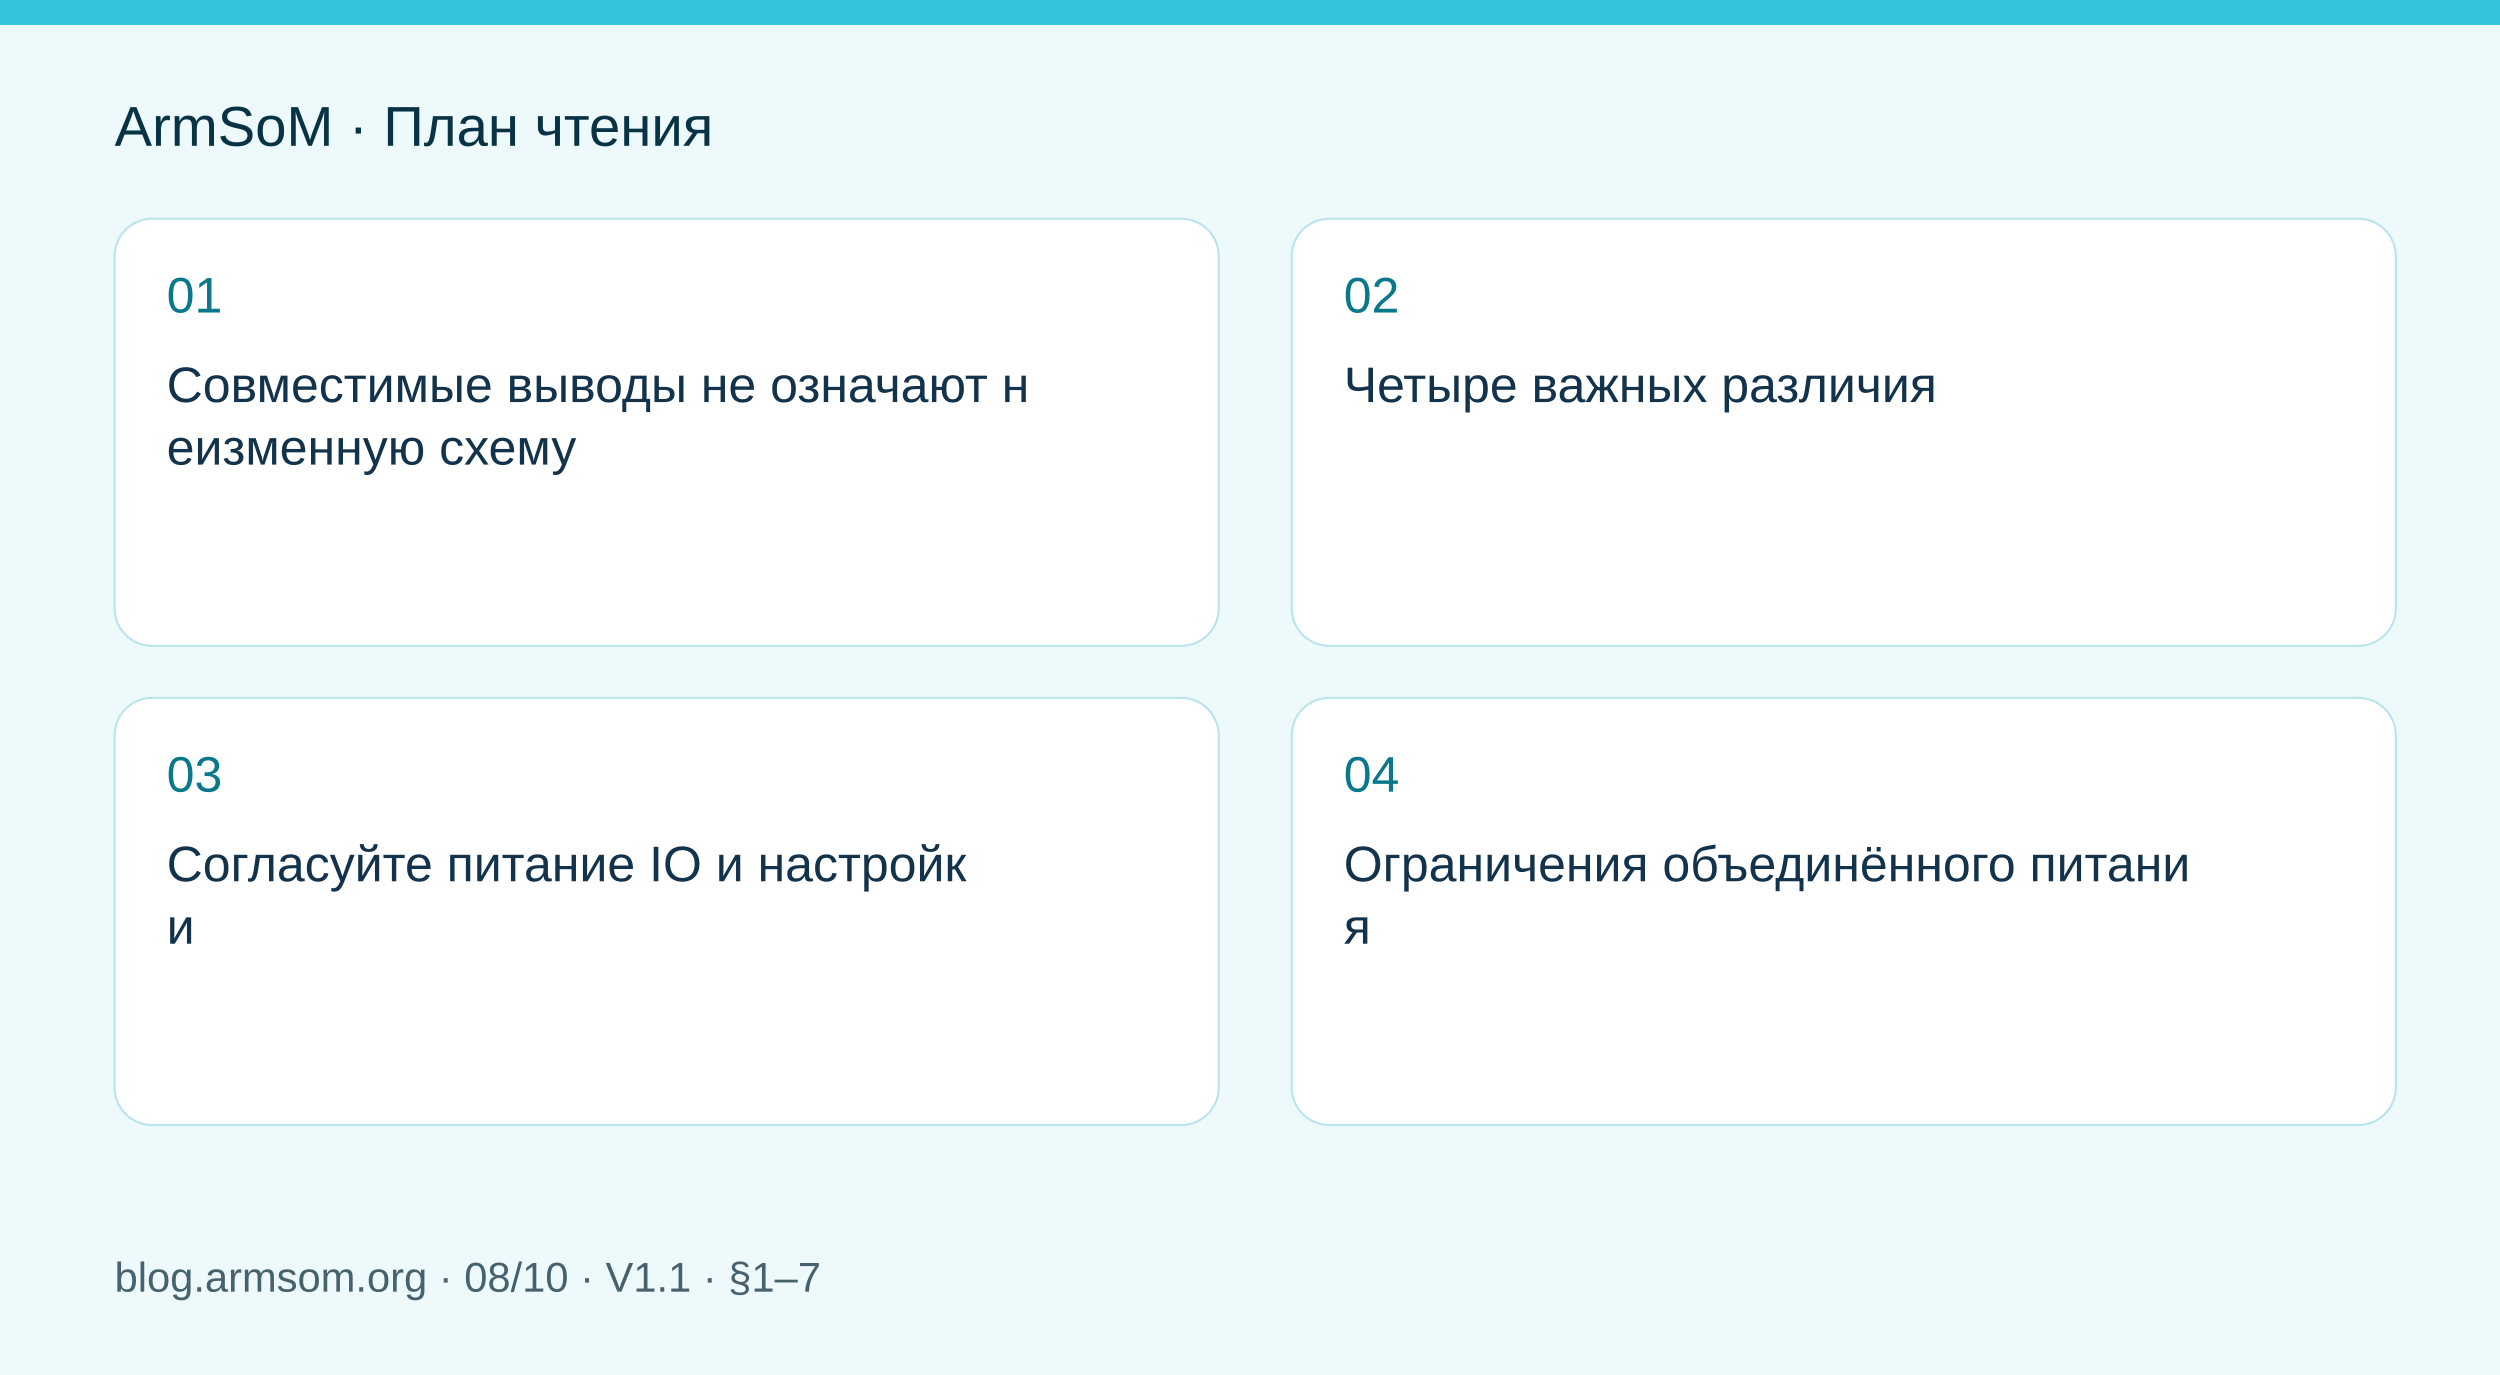
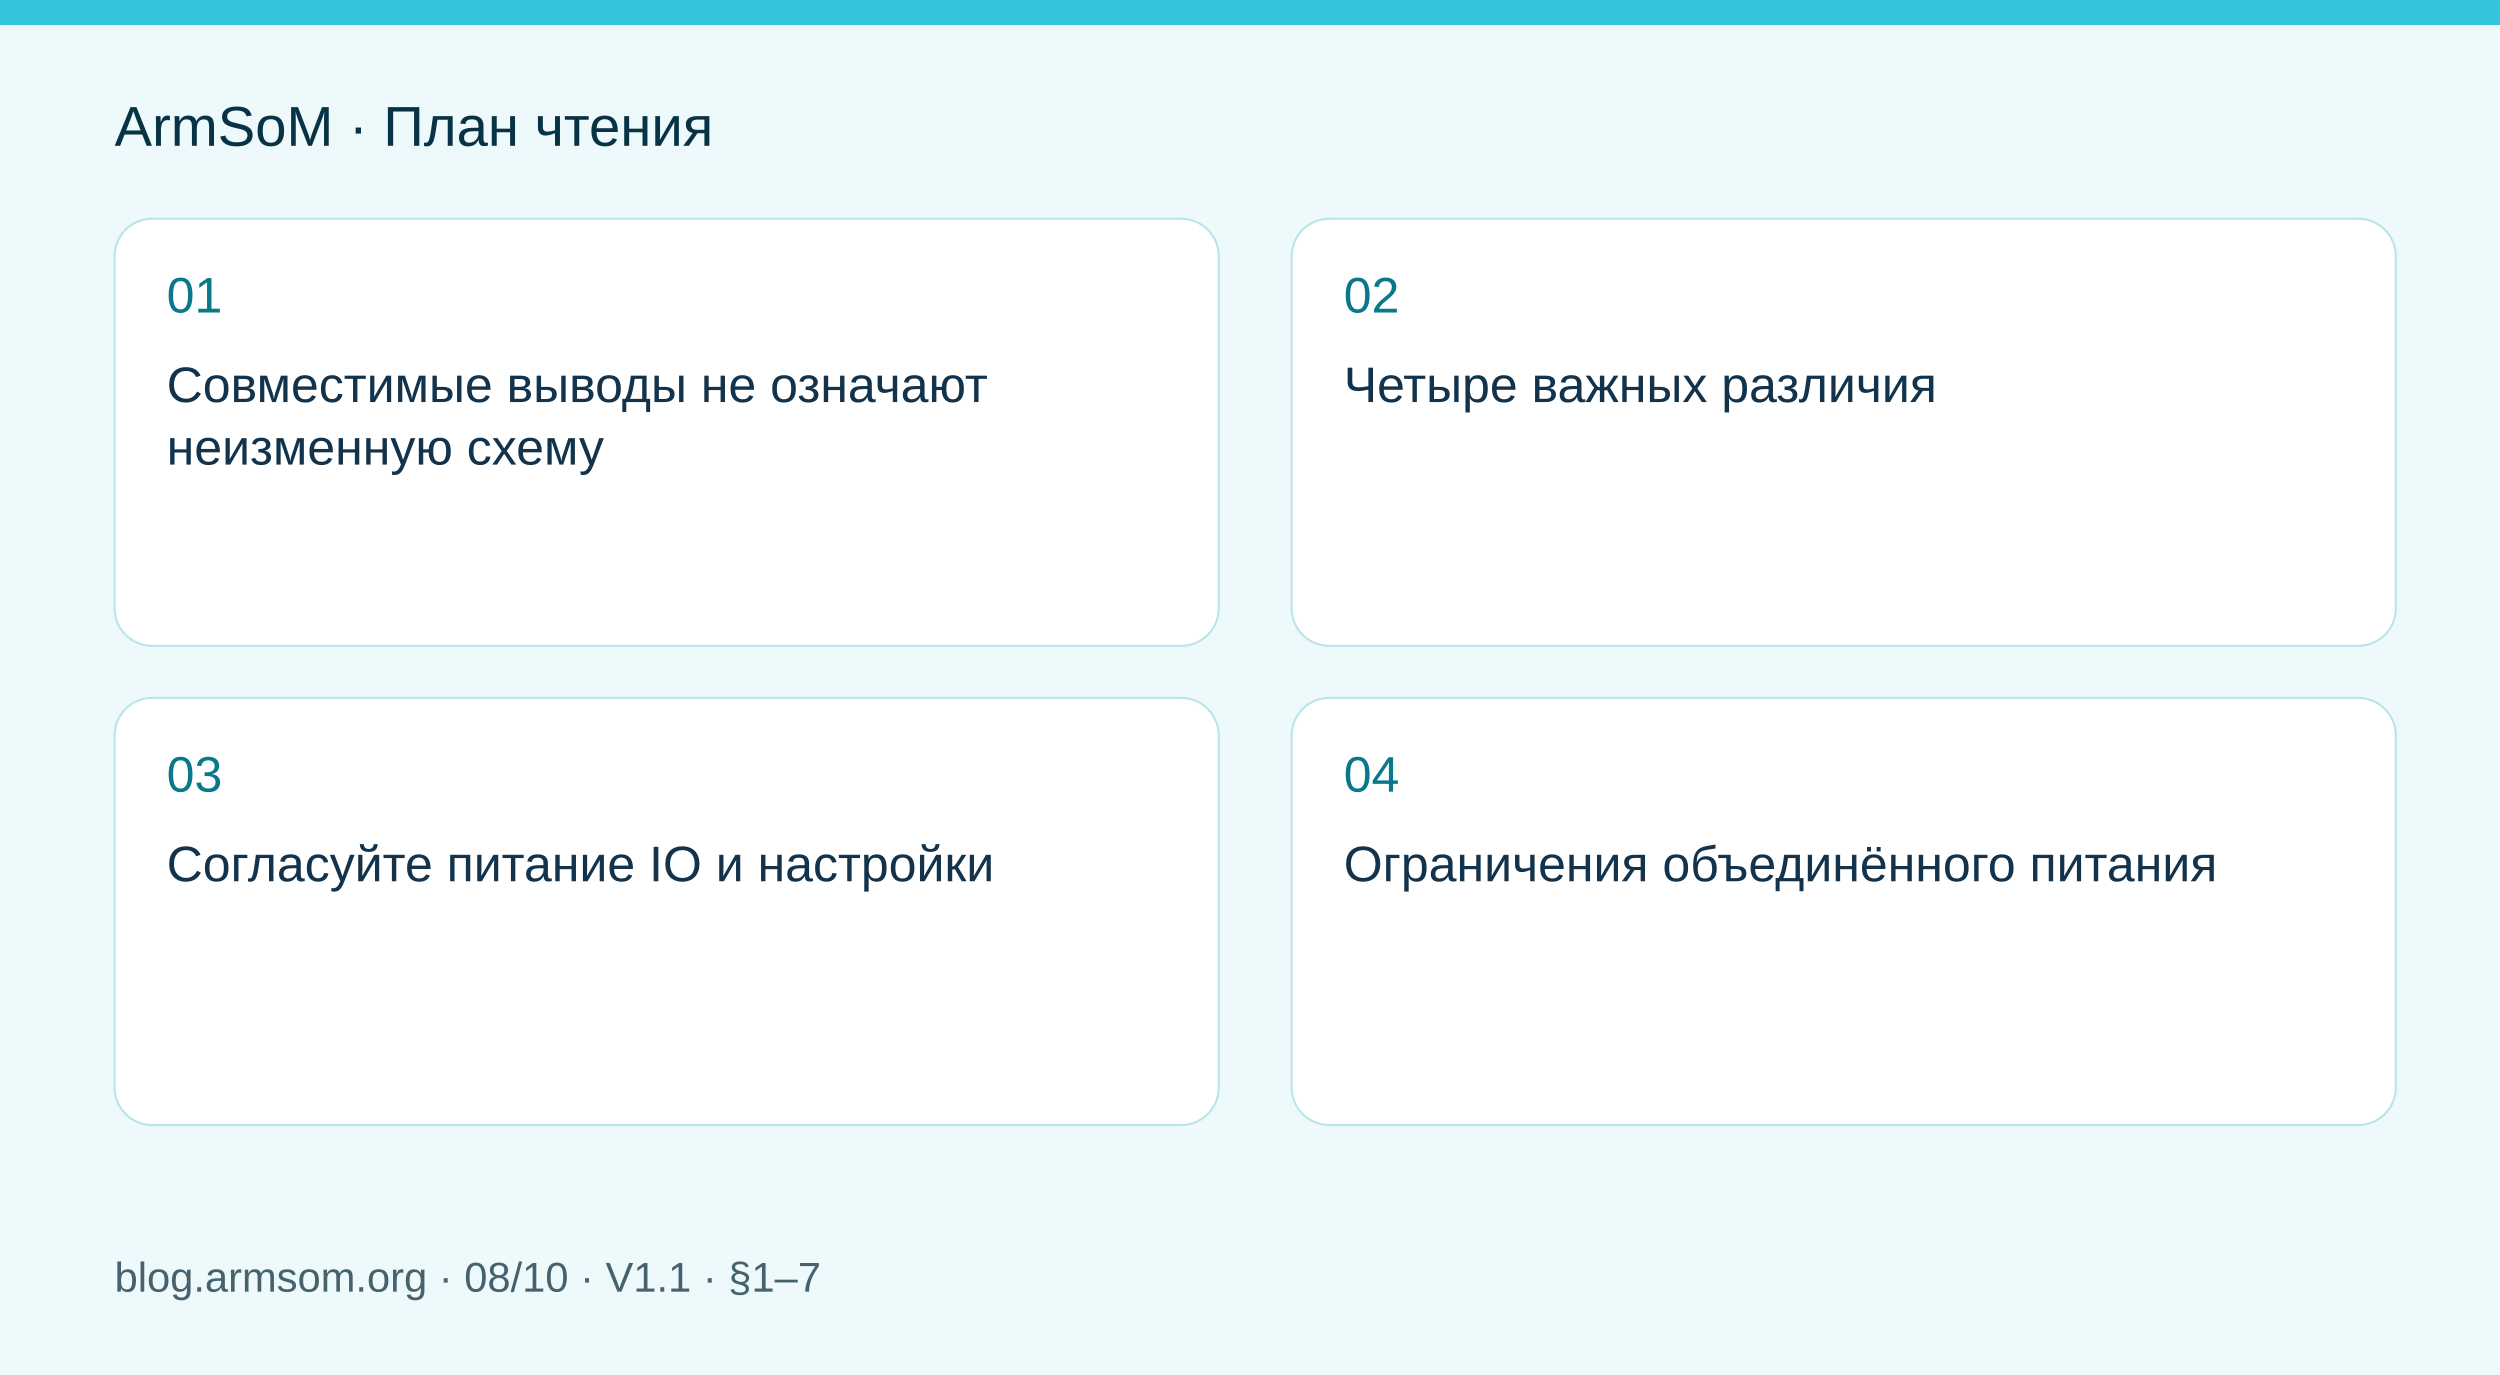
<svg xmlns="http://www.w3.org/2000/svg" width="1200" height="660" viewBox="0 0 1200 660" role="img">
  <rect width="1200" height="660" fill="#eef9fb" />
  <rect width="1200" height="12" fill="#34C5DD" />
  <text x="55" y="70" fill="#083344" font-family="Arial,Microsoft YaHei,sans-serif" font-size="27">ArmSoM · План чтения</text>
  <rect x="55" y="105" width="530" height="205" rx="18" fill="white" stroke="#b9e4eb" />
  <text x="80" y="150" fill="#08788a" font-family="Arial" font-size="24">01</text>
-   <text x="80" y="193" fill="#12334b" font-family="Arial,Microsoft YaHei,sans-serif" font-size="24">Совместимые выводы не означают н</text>
-   <text x="80" y="223" fill="#12334b" font-family="Arial,Microsoft YaHei,sans-serif" font-size="24">еизменную схему</text>
+   <text x="80" y="193" fill="#12334b" font-family="Arial,Microsoft YaHei,sans-serif" font-size="24">Совместимые выводы не означают</text>
+   <text x="80" y="223" fill="#12334b" font-family="Arial,Microsoft YaHei,sans-serif" font-size="24">неизменную схему</text>
  <rect x="620" y="105" width="530" height="205" rx="18" fill="white" stroke="#b9e4eb" />
  <text x="645" y="150" fill="#08788a" font-family="Arial" font-size="24">02</text>
  <text x="645" y="193" fill="#12334b" font-family="Arial,Microsoft YaHei,sans-serif" font-size="24">Четыре важных различия</text>
  <rect x="55" y="335" width="530" height="205" rx="18" fill="white" stroke="#b9e4eb" />
  <text x="80" y="380" fill="#08788a" font-family="Arial" font-size="24">03</text>
-   <text x="80" y="423" fill="#12334b" font-family="Arial,Microsoft YaHei,sans-serif" font-size="24">Согласуйте питание IO и настройк</text>
-   <text x="80" y="453" fill="#12334b" font-family="Arial,Microsoft YaHei,sans-serif" font-size="24">и</text>
+   <text x="80" y="423" fill="#12334b" font-family="Arial,Microsoft YaHei,sans-serif" font-size="24">Согласуйте питание IO и настройки</text>
  <rect x="620" y="335" width="530" height="205" rx="18" fill="white" stroke="#b9e4eb" />
  <text x="645" y="380" fill="#08788a" font-family="Arial" font-size="24">04</text>
-   <text x="645" y="423" fill="#12334b" font-family="Arial,Microsoft YaHei,sans-serif" font-size="24">Ограничения объединённого питани</text>
-   <text x="645" y="453" fill="#12334b" font-family="Arial,Microsoft YaHei,sans-serif" font-size="24">я</text>
+   <text x="645" y="423" fill="#12334b" font-family="Arial,Microsoft YaHei,sans-serif" font-size="24">Ограничения объединённого питания</text>
  <text x="55" y="620" fill="#46626e" font-family="Arial" font-size="20">blog.armsom.org · 08/10 · V1.1 · §1–7</text>
</svg>
